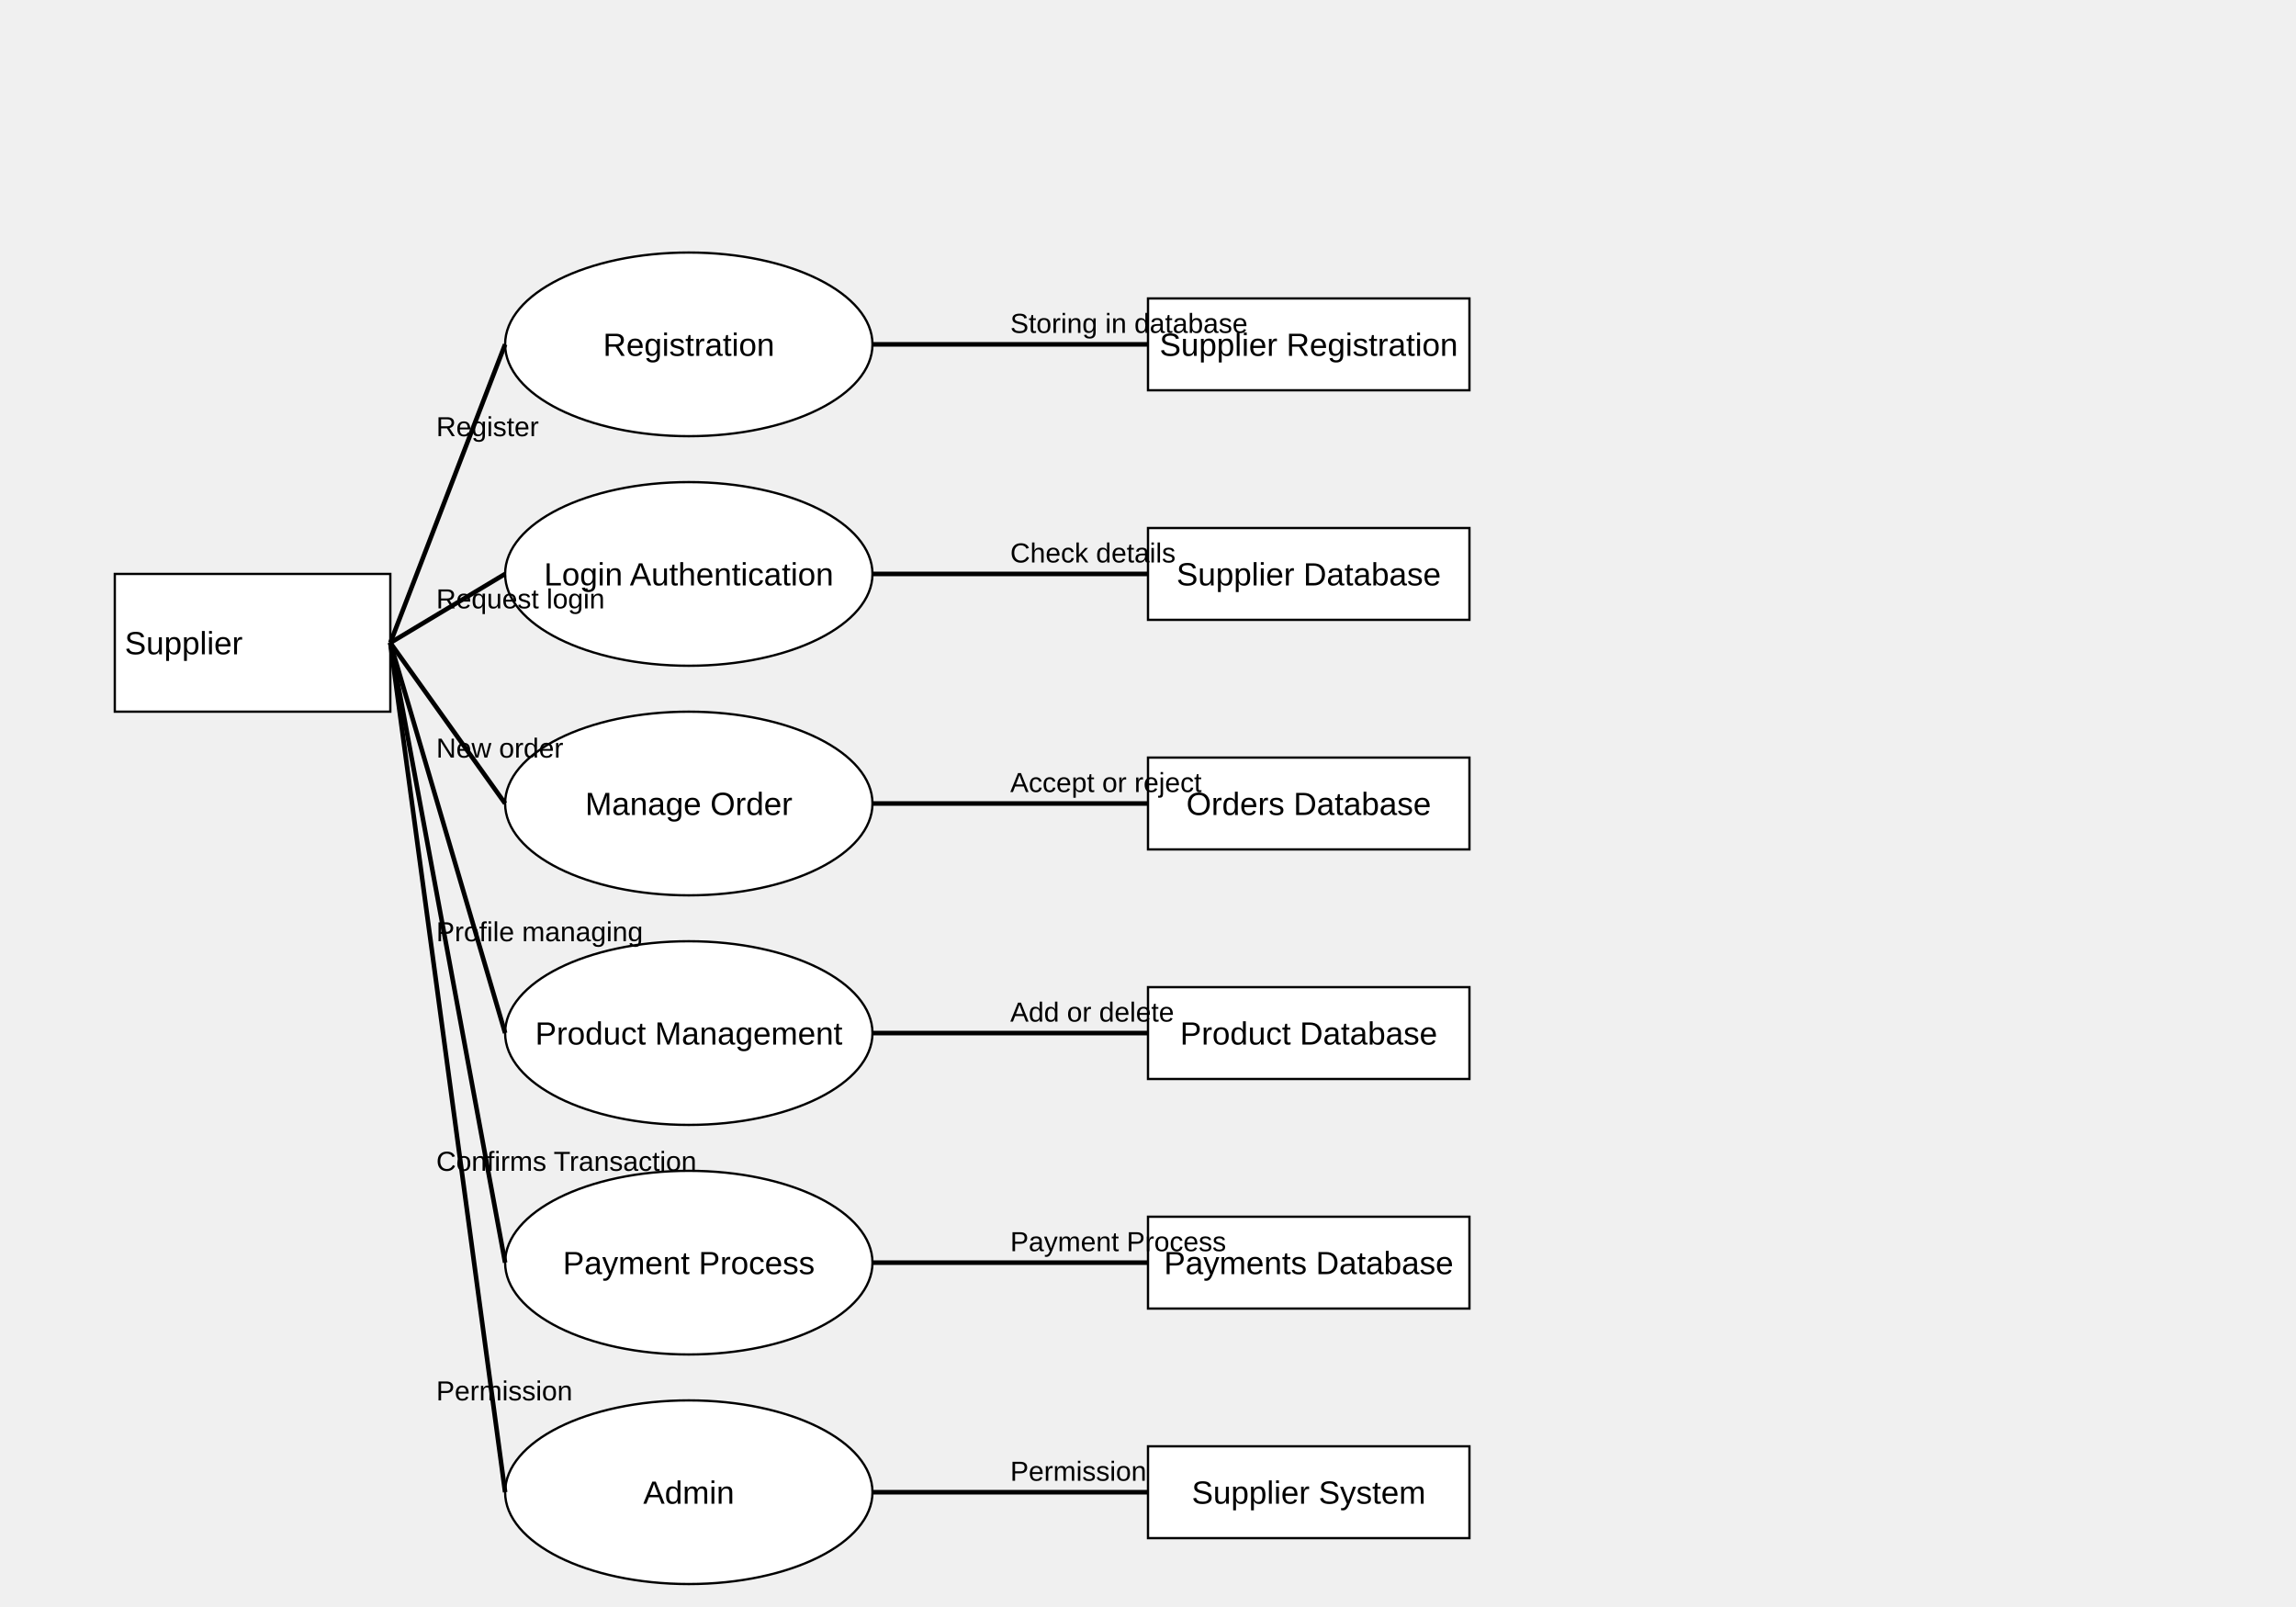
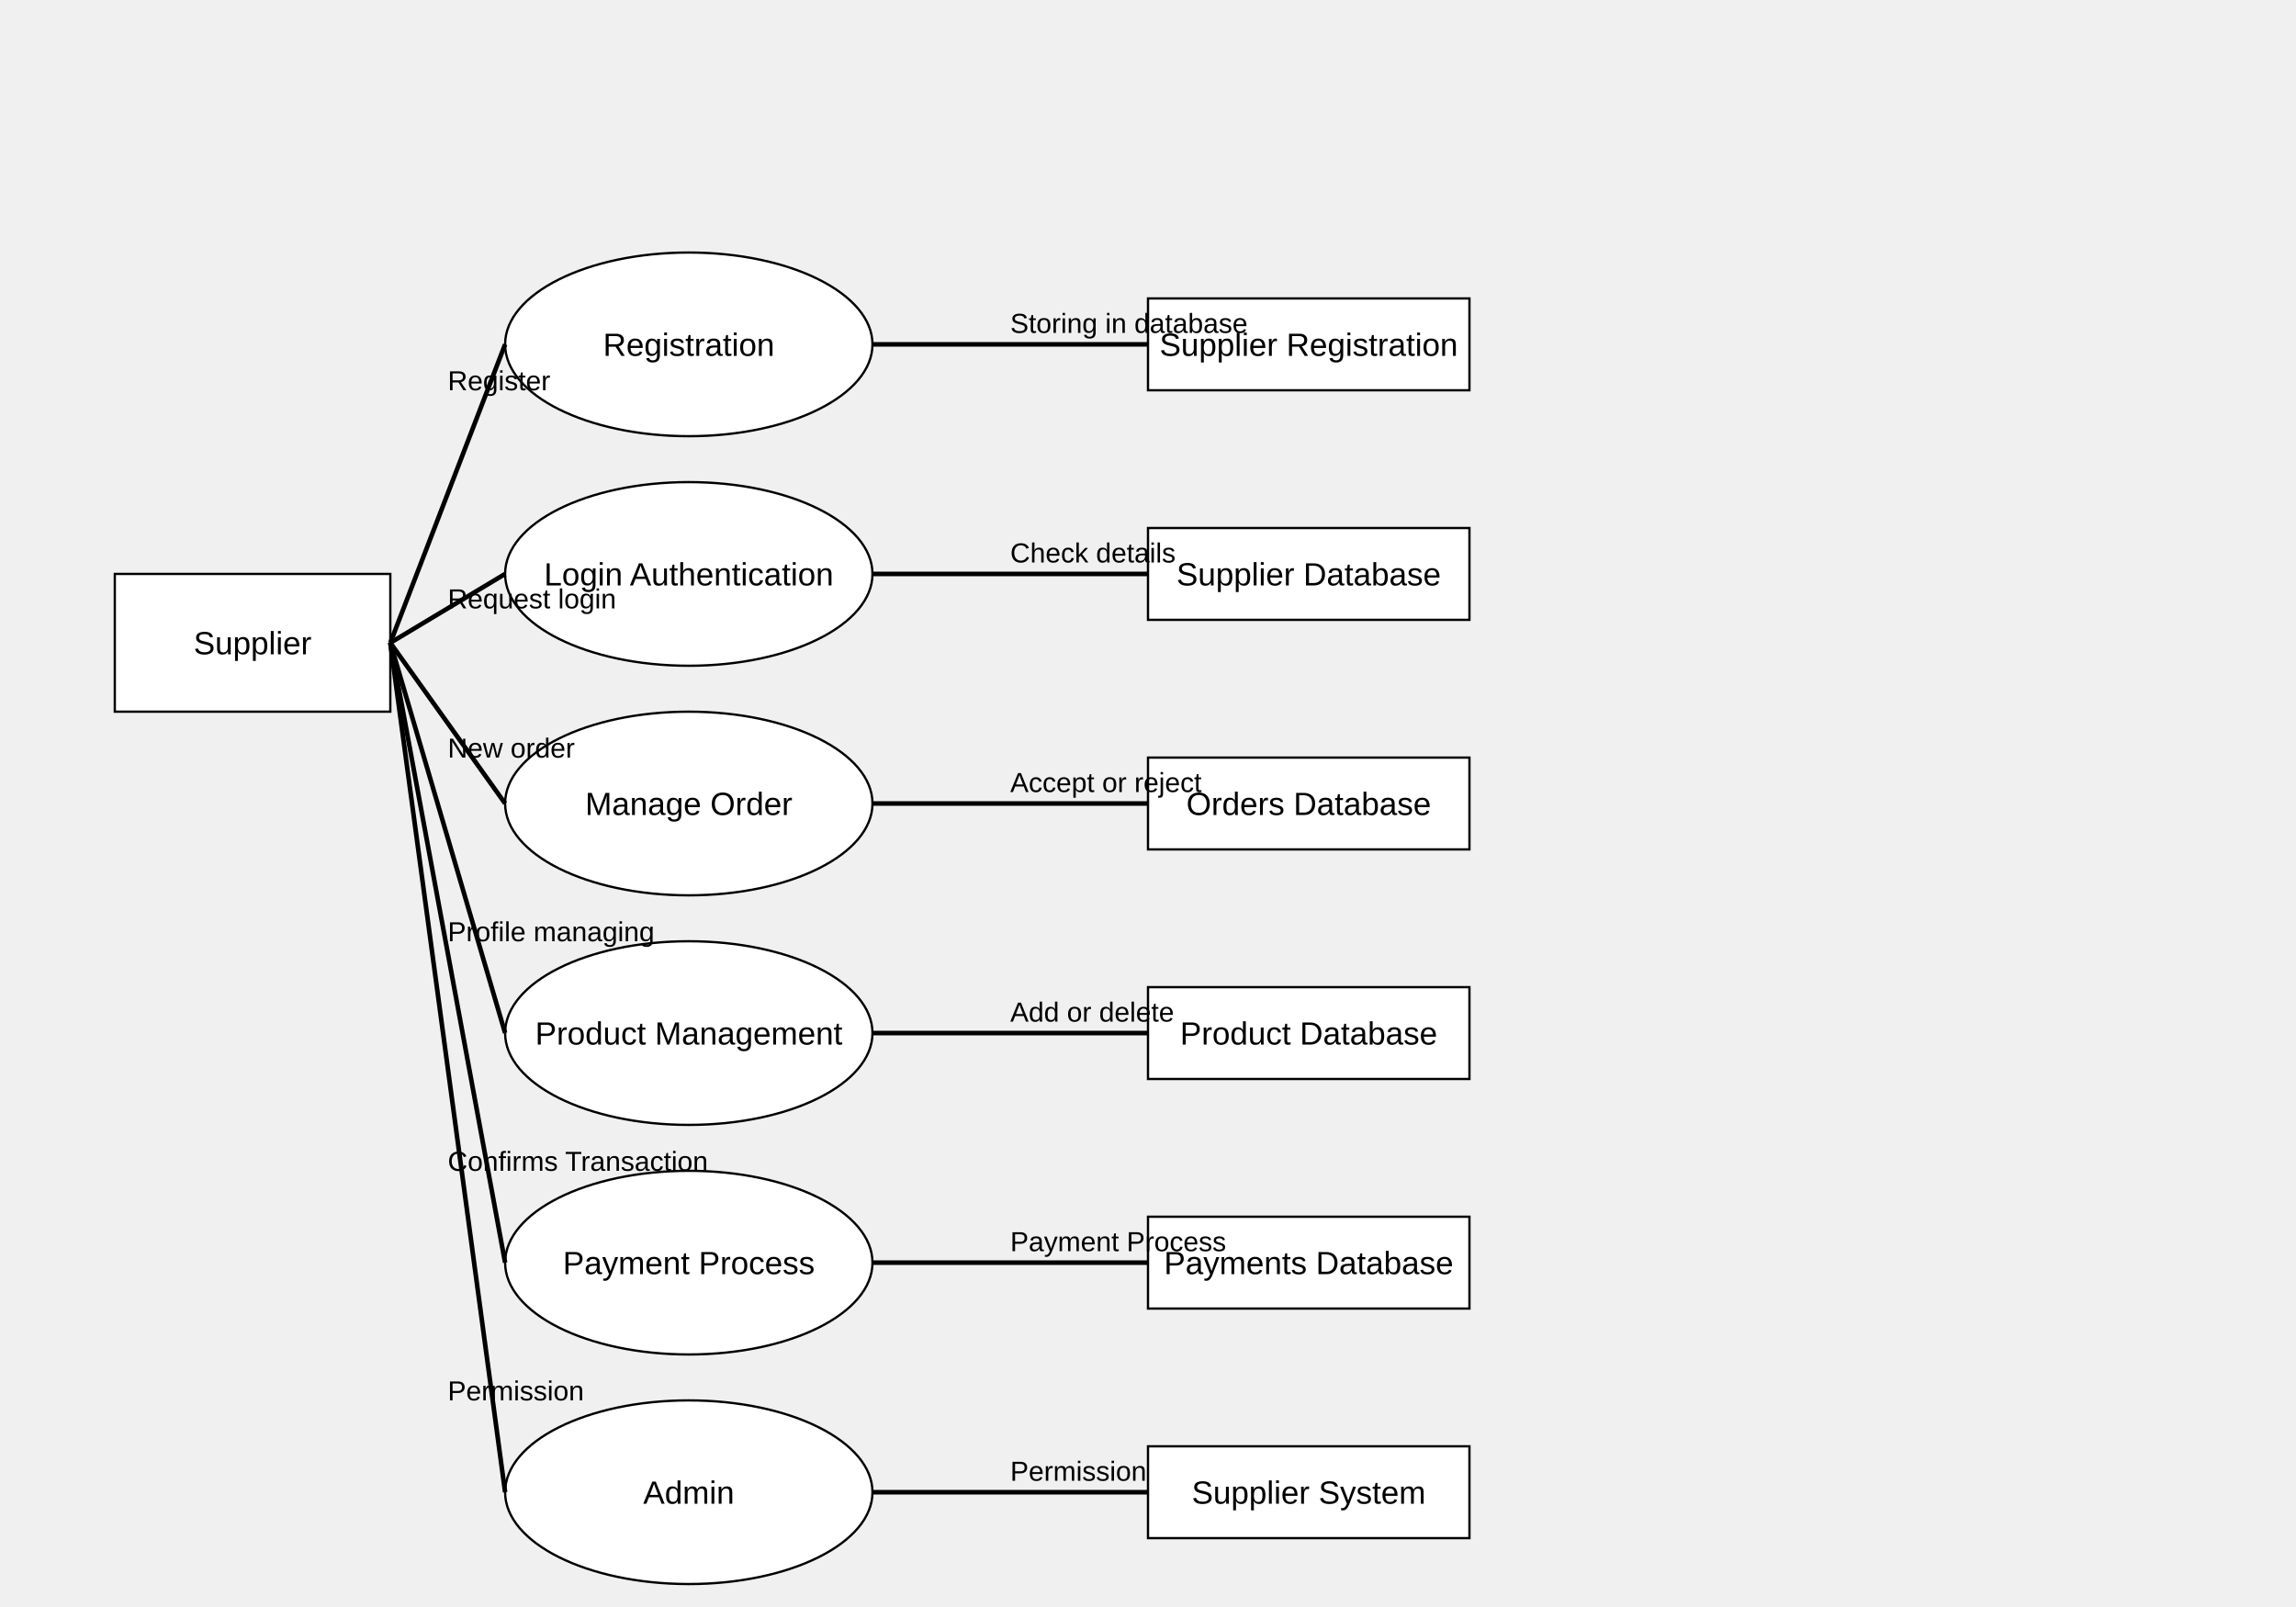
<svg xmlns="http://www.w3.org/2000/svg" width="1000" height="700">
  <rect x="50" y="250" width="120" height="60" stroke="black" fill="white" />
-   <text x="80" y="285" font-size="14" font-family="Arial" text-anchor="middle">Supplier</text>
+   <text x="110" y="285" font-size="14" font-family="Arial" text-anchor="middle">Supplier</text>
  <ellipse cx="300" cy="150" rx="80" ry="40" stroke="black" fill="white" />
  <text x="300" y="155" font-size="14" font-family="Arial" text-anchor="middle">Registration</text>
  <ellipse cx="300" cy="250" rx="80" ry="40" stroke="black" fill="white" />
  <text x="300" y="255" font-size="14" font-family="Arial" text-anchor="middle">Login Authentication</text>
  <ellipse cx="300" cy="350" rx="80" ry="40" stroke="black" fill="white" />
  <text x="300" y="355" font-size="14" font-family="Arial" text-anchor="middle">Manage Order</text>
  <ellipse cx="300" cy="450" rx="80" ry="40" stroke="black" fill="white" />
  <text x="300" y="455" font-size="14" font-family="Arial" text-anchor="middle">Product Management</text>
  <ellipse cx="300" cy="550" rx="80" ry="40" stroke="black" fill="white" />
  <text x="300" y="555" font-size="14" font-family="Arial" text-anchor="middle">Payment Process</text>
  <ellipse cx="300" cy="650" rx="80" ry="40" stroke="black" fill="white" />
  <text x="300" y="655" font-size="14" font-family="Arial" text-anchor="middle">Admin</text>
  <rect x="500" y="130" width="140" height="40" stroke="black" fill="white" />
  <text x="570" y="155" font-size="14" font-family="Arial" text-anchor="middle">Supplier Registration</text>
  <rect x="500" y="230" width="140" height="40" stroke="black" fill="white" />
  <text x="570" y="255" font-size="14" font-family="Arial" text-anchor="middle">Supplier Database</text>
  <rect x="500" y="330" width="140" height="40" stroke="black" fill="white" />
  <text x="570" y="355" font-size="14" font-family="Arial" text-anchor="middle">Orders Database</text>
  <rect x="500" y="430" width="140" height="40" stroke="black" fill="white" />
  <text x="570" y="455" font-size="14" font-family="Arial" text-anchor="middle">Product Database</text>
  <rect x="500" y="530" width="140" height="40" stroke="black" fill="white" />
  <text x="570" y="555" font-size="14" font-family="Arial" text-anchor="middle">Payments Database</text>
  <rect x="500" y="630" width="140" height="40" stroke="black" fill="white" />
  <text x="570" y="655" font-size="14" font-family="Arial" text-anchor="middle">Supplier System</text>
  <line x1="170" y1="280" x2="220" y2="150" stroke="black" stroke-width="2" />
-   <text x="190" y="190" font-size="12" font-family="Arial">Register</text>
+   <text x="195" y="170" font-size="12" font-family="Arial">Register</text>
  <line x1="170" y1="280" x2="220" y2="250" stroke="black" stroke-width="2" />
-   <text x="190" y="265" font-size="12" font-family="Arial">Request login</text>
+   <text x="195" y="265" font-size="12" font-family="Arial">Request login</text>
  <line x1="170" y1="280" x2="220" y2="350" stroke="black" stroke-width="2" />
-   <text x="190" y="330" font-size="12" font-family="Arial">New order</text>
+   <text x="195" y="330" font-size="12" font-family="Arial">New order</text>
  <line x1="170" y1="280" x2="220" y2="450" stroke="black" stroke-width="2" />
-   <text x="190" y="410" font-size="12" font-family="Arial">Profile managing</text>
+   <text x="195" y="410" font-size="12" font-family="Arial">Profile managing</text>
  <line x1="170" y1="280" x2="220" y2="550" stroke="black" stroke-width="2" />
-   <text x="190" y="510" font-size="12" font-family="Arial">Confirms Transaction</text>
+   <text x="195" y="510" font-size="12" font-family="Arial">Confirms Transaction</text>
  <line x1="170" y1="280" x2="220" y2="650" stroke="black" stroke-width="2" />
-   <text x="190" y="610" font-size="12" font-family="Arial">Permission</text>
+   <text x="195" y="610" font-size="12" font-family="Arial">Permission</text>
  <line x1="380" y1="150" x2="500" y2="150" stroke="black" stroke-width="2" />
  <line x1="380" y1="250" x2="500" y2="250" stroke="black" stroke-width="2" />
  <line x1="380" y1="350" x2="500" y2="350" stroke="black" stroke-width="2" />
  <line x1="380" y1="450" x2="500" y2="450" stroke="black" stroke-width="2" />
  <line x1="380" y1="550" x2="500" y2="550" stroke="black" stroke-width="2" />
  <line x1="380" y1="650" x2="500" y2="650" stroke="black" stroke-width="2" />
  <text x="440" y="145" font-size="12" font-family="Arial">Storing in database</text>
  <text x="440" y="245" font-size="12" font-family="Arial">Check details</text>
  <text x="440" y="345" font-size="12" font-family="Arial">Accept or reject</text>
  <text x="440" y="445" font-size="12" font-family="Arial">Add or delete</text>
  <text x="440" y="545" font-size="12" font-family="Arial">Payment Process</text>
  <text x="440" y="645" font-size="12" font-family="Arial">Permission</text>
</svg>
